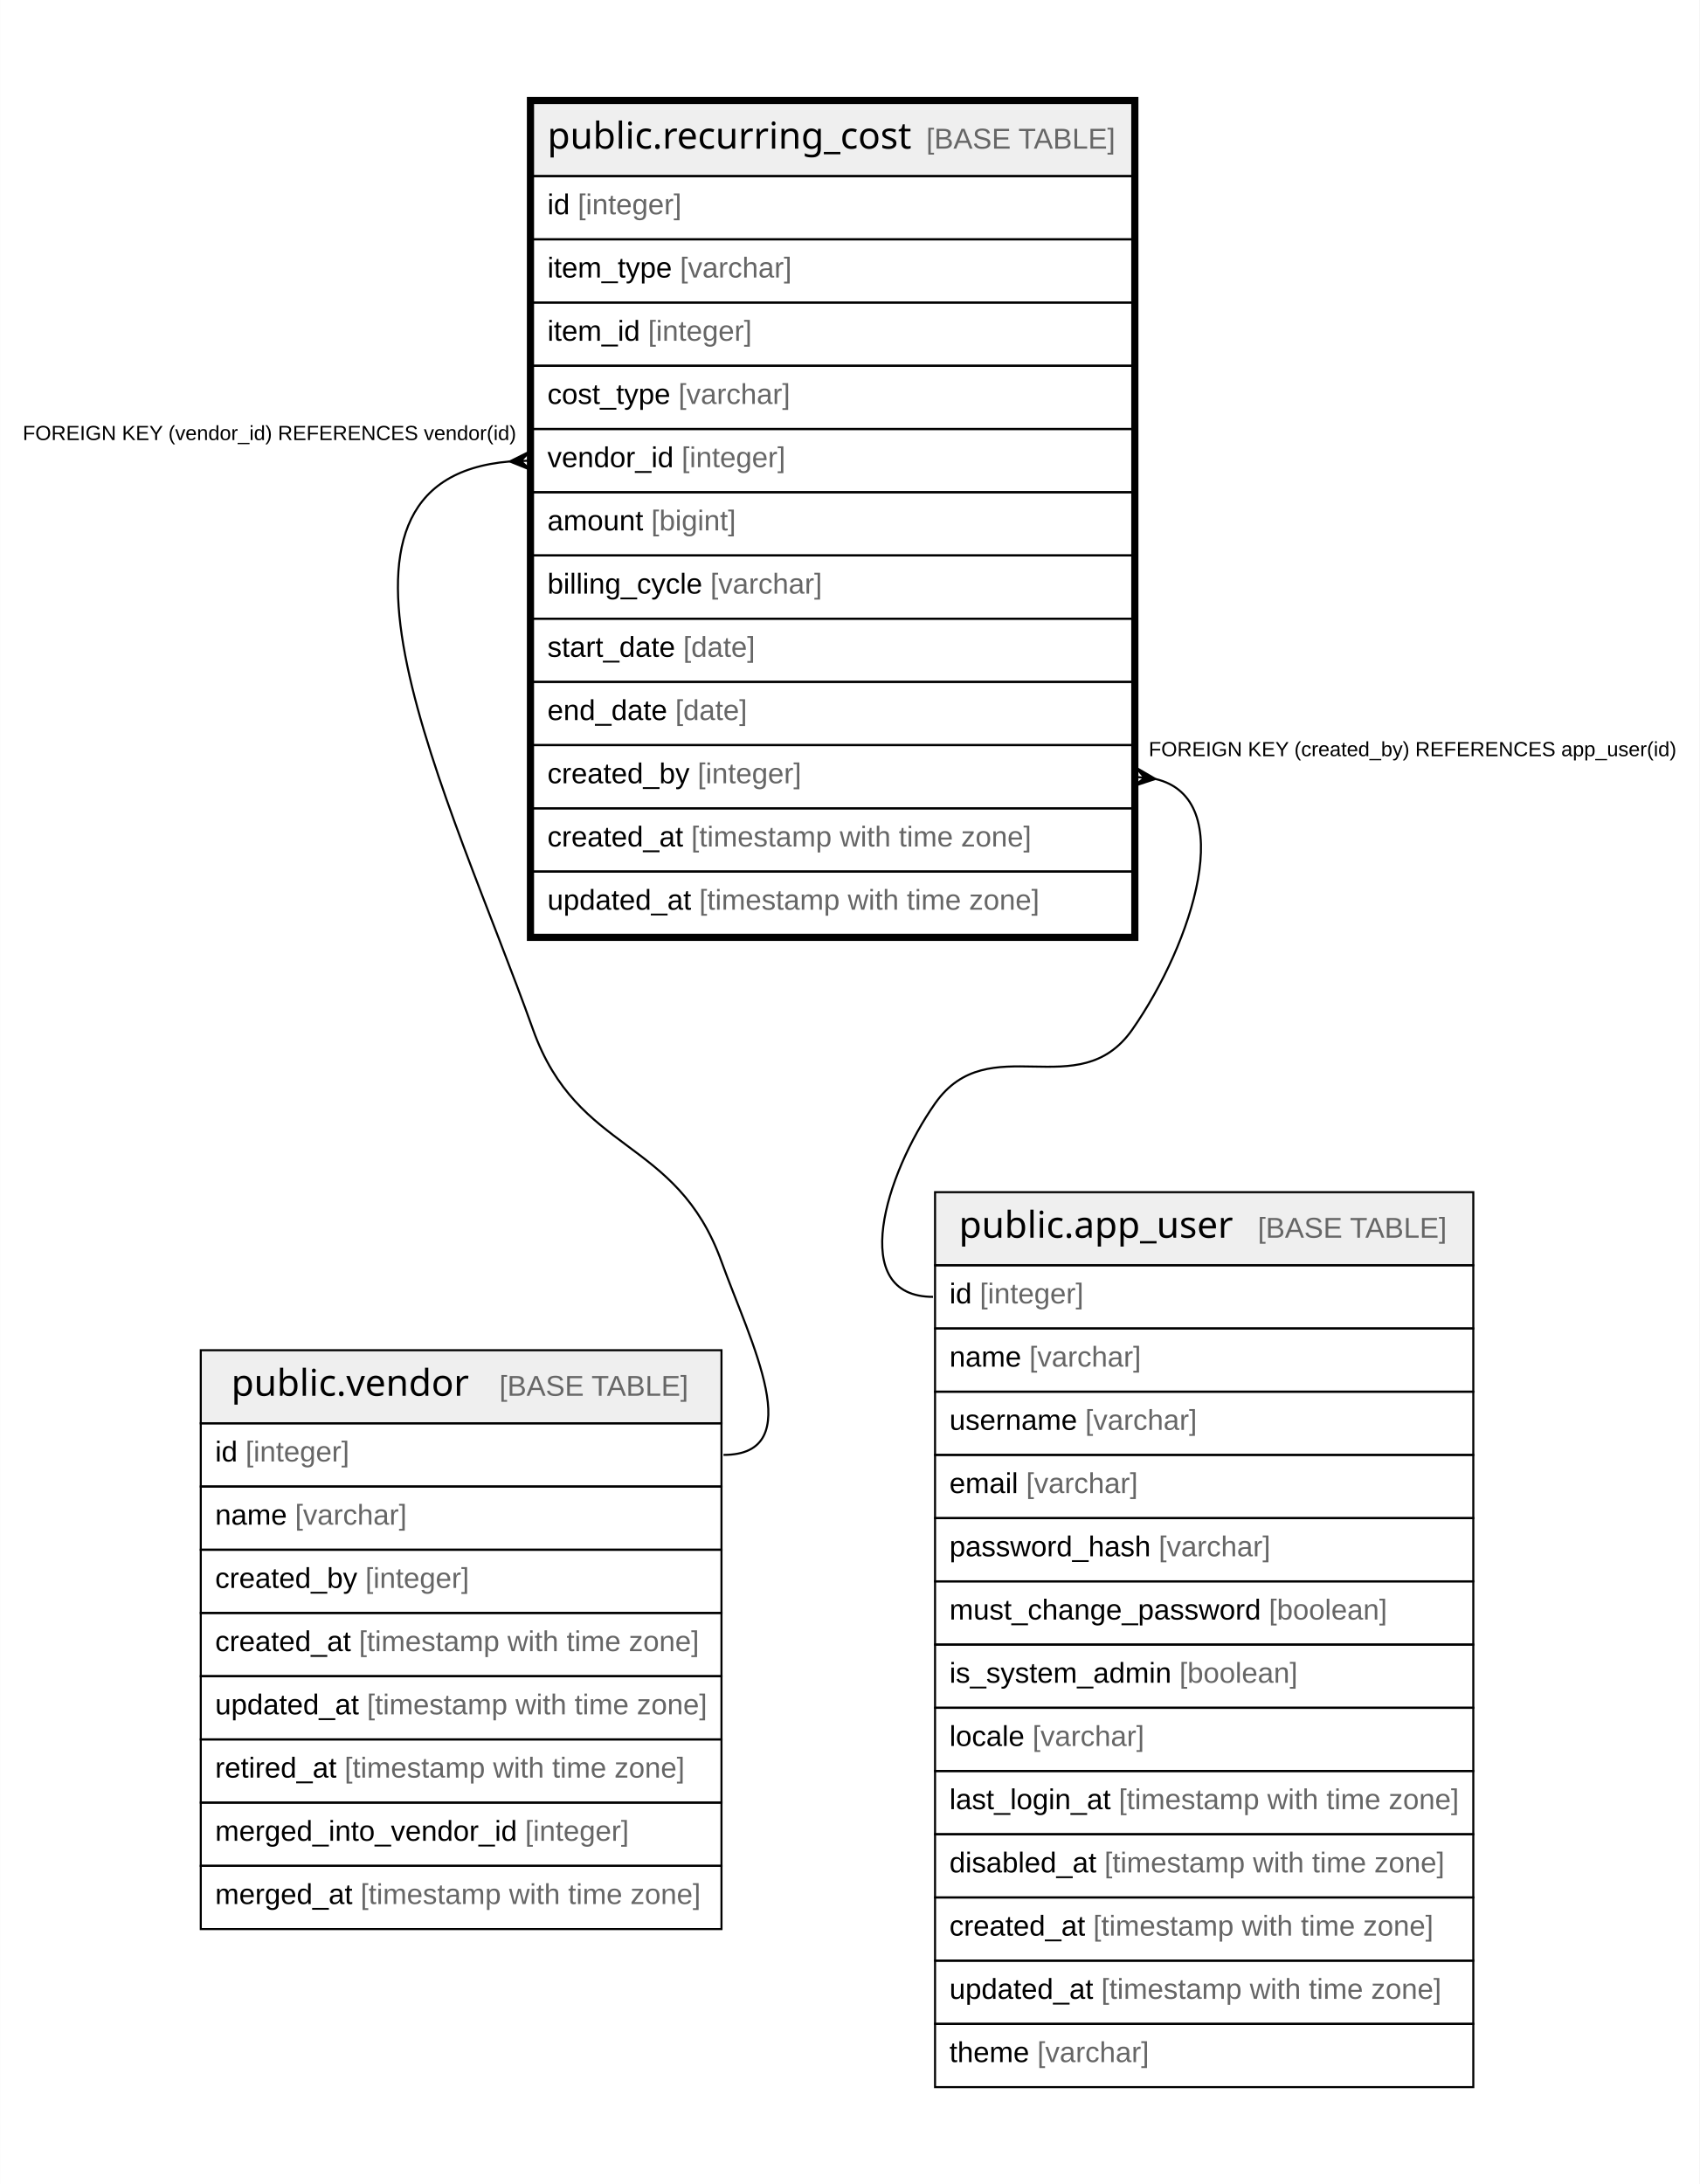
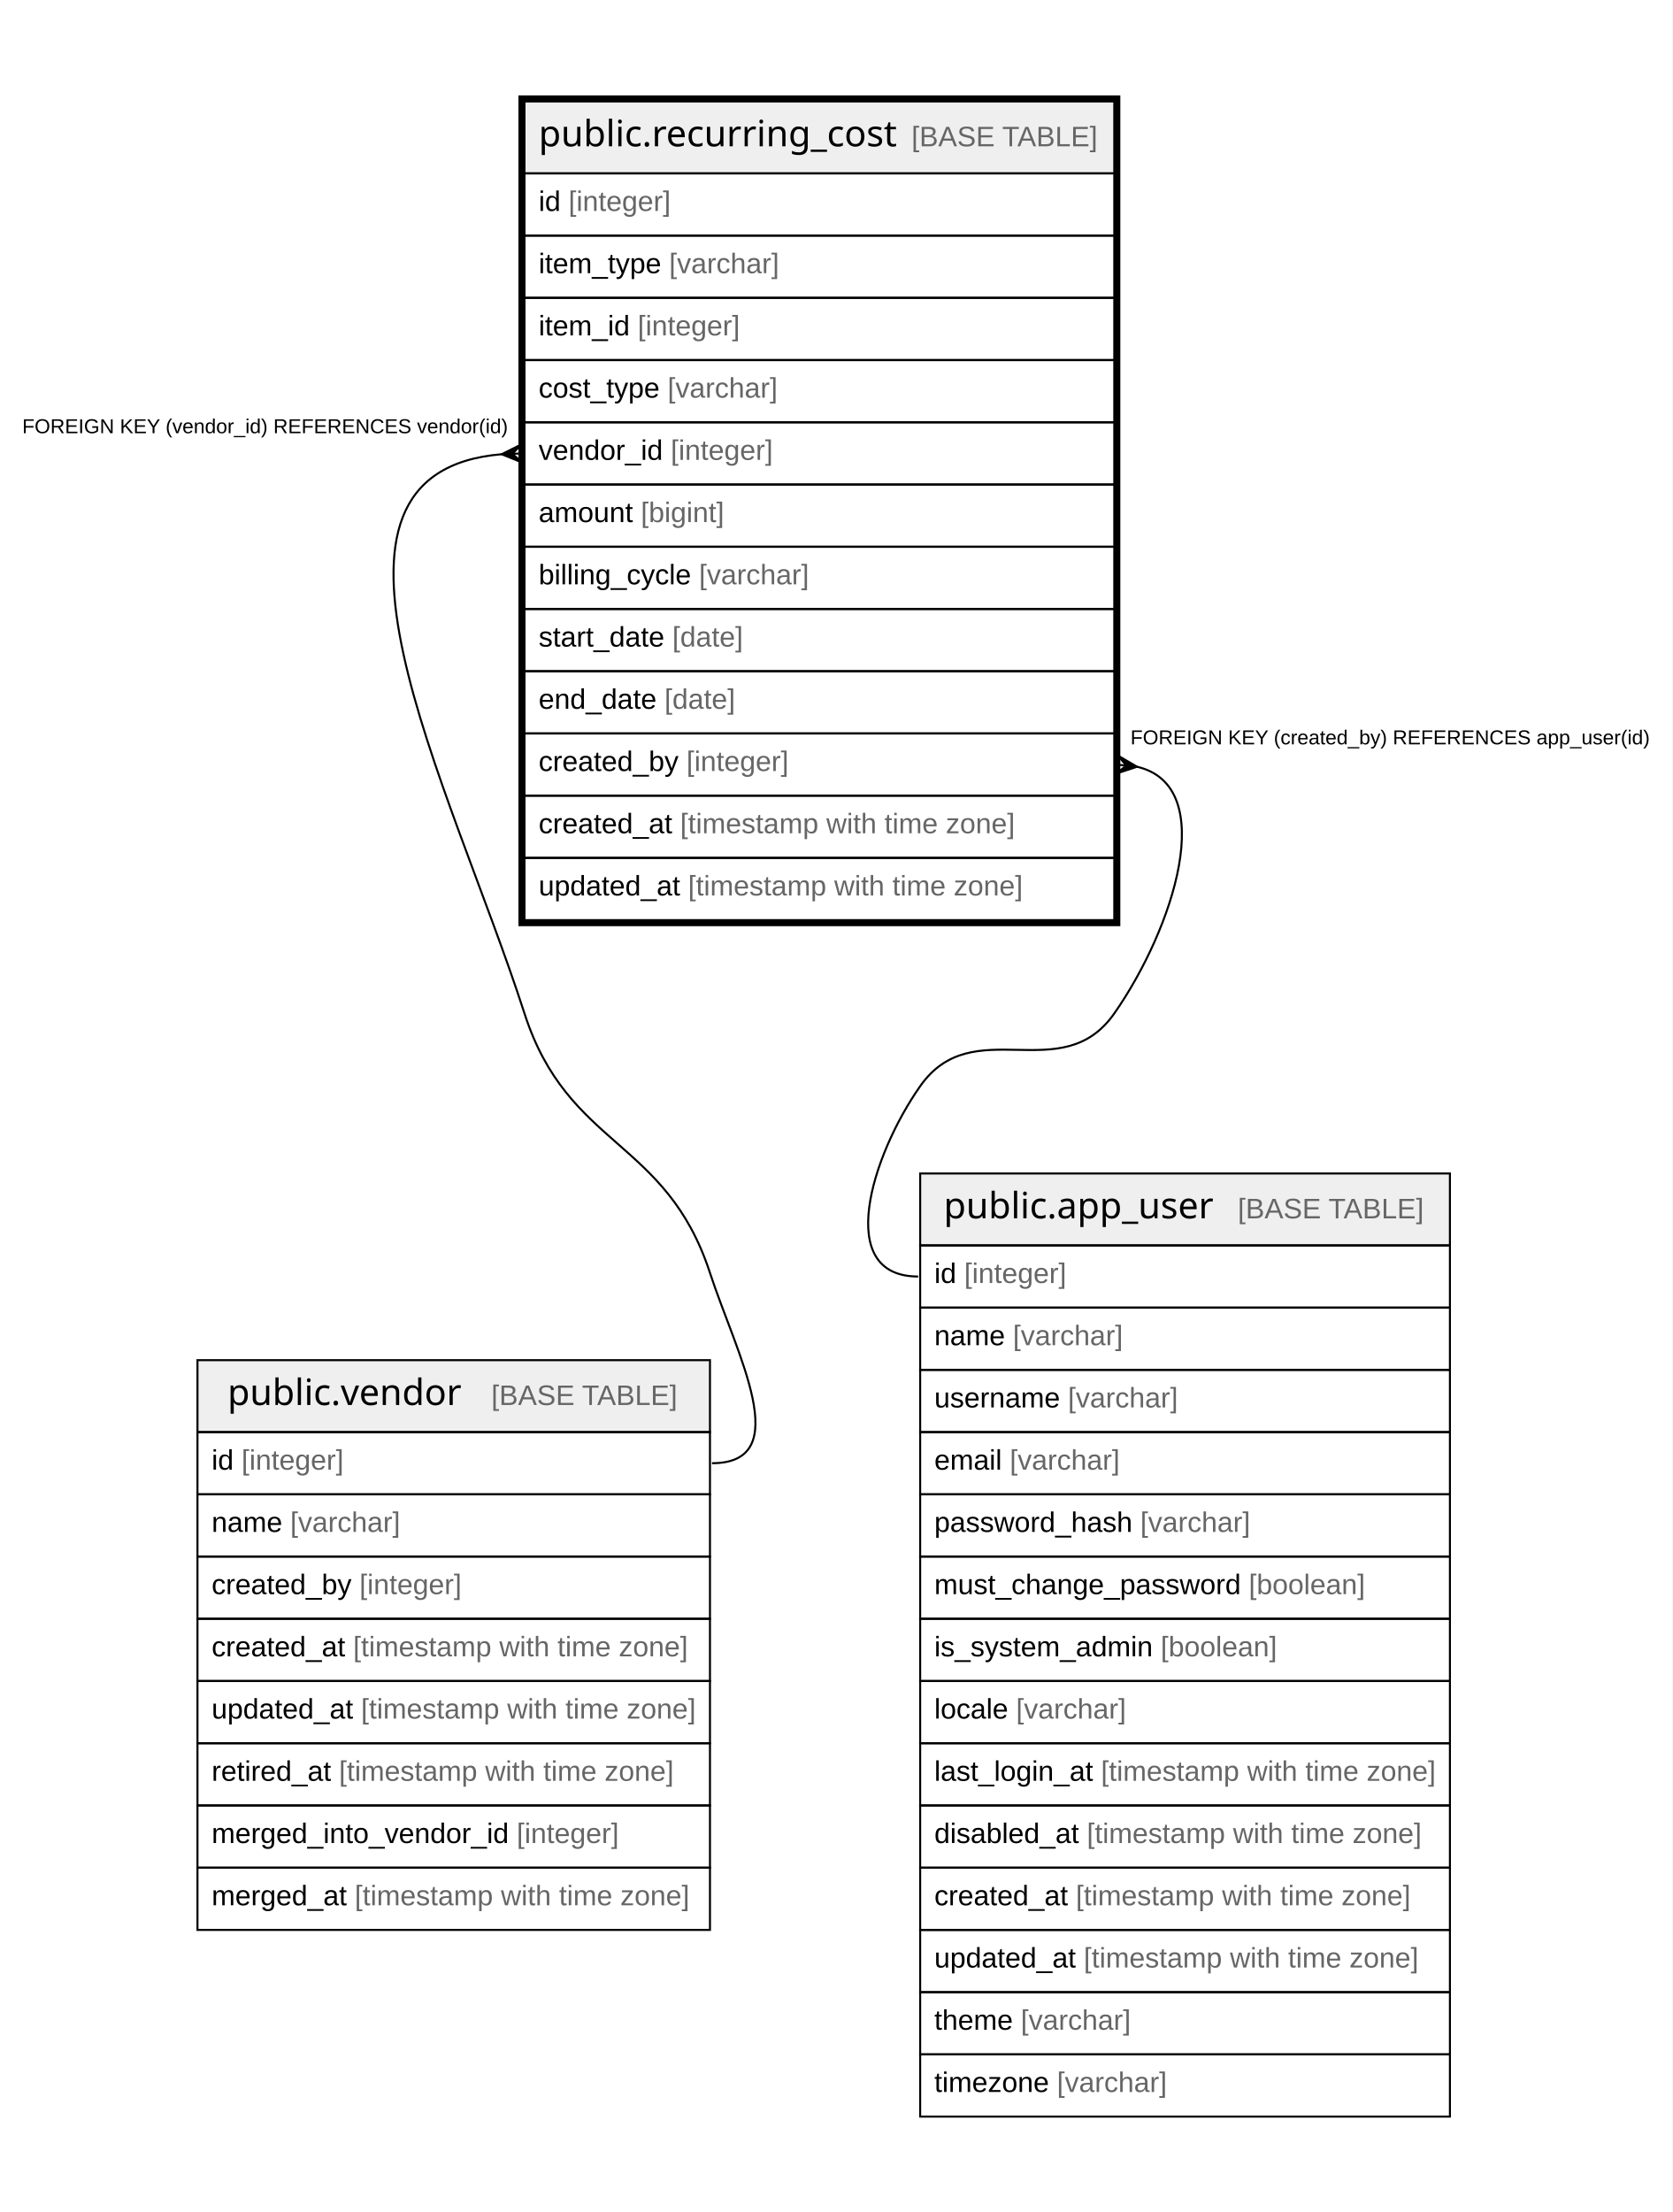
- <svg xmlns="http://www.w3.org/2000/svg" width="828pt" height="1064pt" viewBox="0.00 0.00 827.87 1064.00">
-   <g id="graph0" class="graph" transform="scale(1 1) rotate(0) translate(4 1060)">
-     <polygon fill="white" stroke="none" points="-4,4 -4,-1060 823.87,-1060 823.87,4 -4,4" />
+ <svg xmlns="http://www.w3.org/2000/svg" width="828pt" height="1095pt" viewBox="0.00 0.00 827.87 1094.80">
+   <g id="graph0" class="graph" transform="scale(1 1) rotate(0) translate(4 1090.8)">
+     <polygon fill="white" stroke="none" points="-4,4 -4,-1090.8 823.87,-1090.8 823.87,4 -4,4" />
    <g id="node1" class="node">
-       <polygon fill="#efefef" stroke="none" points="255.62,-974.2 255.62,-1009.8 547.56,-1009.8 547.56,-974.2 255.62,-974.2" />
-       <polygon fill="none" stroke="black" points="255.62,-974.2 255.62,-1009.8 547.56,-1009.8 547.56,-974.2 255.62,-974.2" />
-       <text text-anchor="start" x="262.62" y="-987.6" font-family="Arial Bold" font-size="18.00">public.recurring_cost</text>
-       <text text-anchor="start" x="416.07" y="-987.6" font-family="Arial" font-size="14.00">    </text>
-       <text text-anchor="start" x="447.19" y="-987.6" font-family="Arial" font-size="14.00" fill="#666666">[BASE TABLE]</text>
+       <polygon fill="#efefef" stroke="none" points="255.62,-1005 255.62,-1040.6 547.56,-1040.6 547.56,-1005 255.62,-1005" />
+       <polygon fill="none" stroke="black" points="255.62,-1005 255.62,-1040.6 547.56,-1040.6 547.56,-1005 255.62,-1005" />
+       <text text-anchor="start" x="262.62" y="-1018.4" font-family="Arial Bold" font-size="18.00">public.recurring_cost</text>
+       <text text-anchor="start" x="416.07" y="-1018.4" font-family="Arial" font-size="14.00">    </text>
+       <text text-anchor="start" x="447.19" y="-1018.4" font-family="Arial" font-size="14.00" fill="#666666">[BASE TABLE]</text>
+       <polygon fill="none" stroke="black" points="255.62,-974.2 255.62,-1005 547.56,-1005 547.56,-974.2 255.62,-974.2" />
+       <text text-anchor="start" x="262.62" y="-986.4" font-family="Arial" font-size="14.00">id </text>
+       <text text-anchor="start" x="277.41" y="-986.4" font-family="Arial" font-size="14.00" fill="#666666">[integer]</text>
      <polygon fill="none" stroke="black" points="255.62,-943.4 255.62,-974.2 547.56,-974.2 547.56,-943.4 255.62,-943.4" />
-       <text text-anchor="start" x="262.62" y="-955.6" font-family="Arial" font-size="14.00">id </text>
-       <text text-anchor="start" x="277.41" y="-955.6" font-family="Arial" font-size="14.00" fill="#666666">[integer]</text>
+       <text text-anchor="start" x="262.62" y="-955.6" font-family="Arial" font-size="14.00">item_type </text>
+       <text text-anchor="start" x="327.21" y="-955.6" font-family="Arial" font-size="14.00" fill="#666666">[varchar]</text>
      <polygon fill="none" stroke="black" points="255.62,-912.6 255.62,-943.4 547.56,-943.4 547.56,-912.6 255.62,-912.6" />
-       <text text-anchor="start" x="262.62" y="-924.8" font-family="Arial" font-size="14.00">item_type </text>
-       <text text-anchor="start" x="327.21" y="-924.8" font-family="Arial" font-size="14.00" fill="#666666">[varchar]</text>
+       <text text-anchor="start" x="262.62" y="-924.8" font-family="Arial" font-size="14.00">item_id </text>
+       <text text-anchor="start" x="311.65" y="-924.8" font-family="Arial" font-size="14.00" fill="#666666">[integer]</text>
      <polygon fill="none" stroke="black" points="255.62,-881.8 255.62,-912.6 547.56,-912.6 547.56,-881.8 255.62,-881.8" />
-       <text text-anchor="start" x="262.62" y="-894" font-family="Arial" font-size="14.00">item_id </text>
-       <text text-anchor="start" x="311.65" y="-894" font-family="Arial" font-size="14.00" fill="#666666">[integer]</text>
+       <text text-anchor="start" x="262.62" y="-894" font-family="Arial" font-size="14.00">cost_type </text>
+       <text text-anchor="start" x="326.44" y="-894" font-family="Arial" font-size="14.00" fill="#666666">[varchar]</text>
      <polygon fill="none" stroke="black" points="255.62,-851 255.62,-881.8 547.56,-881.8 547.56,-851 255.62,-851" />
-       <text text-anchor="start" x="262.62" y="-863.2" font-family="Arial" font-size="14.00">cost_type </text>
-       <text text-anchor="start" x="326.44" y="-863.2" font-family="Arial" font-size="14.00" fill="#666666">[varchar]</text>
+       <text text-anchor="start" x="262.62" y="-863.2" font-family="Arial" font-size="14.00">vendor_id </text>
+       <text text-anchor="start" x="328" y="-863.2" font-family="Arial" font-size="14.00" fill="#666666">[integer]</text>
      <polygon fill="none" stroke="black" points="255.62,-820.2 255.62,-851 547.56,-851 547.56,-820.2 255.62,-820.2" />
-       <text text-anchor="start" x="262.62" y="-832.4" font-family="Arial" font-size="14.00">vendor_id </text>
-       <text text-anchor="start" x="328" y="-832.4" font-family="Arial" font-size="14.00" fill="#666666">[integer]</text>
+       <text text-anchor="start" x="262.62" y="-832.4" font-family="Arial" font-size="14.00">amount </text>
+       <text text-anchor="start" x="313.21" y="-832.4" font-family="Arial" font-size="14.00" fill="#666666">[bigint]</text>
      <polygon fill="none" stroke="black" points="255.62,-789.4 255.62,-820.2 547.56,-820.2 547.56,-789.4 255.62,-789.4" />
-       <text text-anchor="start" x="262.62" y="-801.6" font-family="Arial" font-size="14.00">amount </text>
-       <text text-anchor="start" x="313.21" y="-801.6" font-family="Arial" font-size="14.00" fill="#666666">[bigint]</text>
+       <text text-anchor="start" x="262.62" y="-801.6" font-family="Arial" font-size="14.00">billing_cycle </text>
+       <text text-anchor="start" x="342" y="-801.6" font-family="Arial" font-size="14.00" fill="#666666">[varchar]</text>
      <polygon fill="none" stroke="black" points="255.62,-758.6 255.62,-789.4 547.56,-789.4 547.56,-758.6 255.62,-758.6" />
-       <text text-anchor="start" x="262.62" y="-770.8" font-family="Arial" font-size="14.00">billing_cycle </text>
-       <text text-anchor="start" x="342" y="-770.8" font-family="Arial" font-size="14.00" fill="#666666">[varchar]</text>
+       <text text-anchor="start" x="262.62" y="-770.8" font-family="Arial" font-size="14.00">start_date </text>
+       <text text-anchor="start" x="328.78" y="-770.8" font-family="Arial" font-size="14.00" fill="#666666">[date]</text>
      <polygon fill="none" stroke="black" points="255.62,-727.8 255.62,-758.6 547.56,-758.6 547.56,-727.8 255.62,-727.8" />
-       <text text-anchor="start" x="262.62" y="-740" font-family="Arial" font-size="14.00">start_date </text>
-       <text text-anchor="start" x="328.78" y="-740" font-family="Arial" font-size="14.00" fill="#666666">[date]</text>
+       <text text-anchor="start" x="262.62" y="-740" font-family="Arial" font-size="14.00">end_date </text>
+       <text text-anchor="start" x="324.91" y="-740" font-family="Arial" font-size="14.00" fill="#666666">[date]</text>
      <polygon fill="none" stroke="black" points="255.62,-697 255.62,-727.8 547.56,-727.8 547.56,-697 255.62,-697" />
-       <text text-anchor="start" x="262.62" y="-709.2" font-family="Arial" font-size="14.00">end_date </text>
-       <text text-anchor="start" x="324.91" y="-709.2" font-family="Arial" font-size="14.00" fill="#666666">[date]</text>
+       <text text-anchor="start" x="262.62" y="-709.2" font-family="Arial" font-size="14.00">created_by </text>
+       <text text-anchor="start" x="335.78" y="-709.2" font-family="Arial" font-size="14.00" fill="#666666">[integer]</text>
      <polygon fill="none" stroke="black" points="255.62,-666.2 255.62,-697 547.56,-697 547.56,-666.2 255.62,-666.2" />
-       <text text-anchor="start" x="262.62" y="-678.4" font-family="Arial" font-size="14.00">created_by </text>
-       <text text-anchor="start" x="335.78" y="-678.4" font-family="Arial" font-size="14.00" fill="#666666">[integer]</text>
+       <text text-anchor="start" x="262.62" y="-678.4" font-family="Arial" font-size="14.00">created_at </text>
+       <text text-anchor="start" x="332.67" y="-678.4" font-family="Arial" font-size="14.00" fill="#666666">[timestamp with time zone]</text>
      <polygon fill="none" stroke="black" points="255.62,-635.4 255.62,-666.2 547.56,-666.2 547.56,-635.4 255.62,-635.4" />
-       <text text-anchor="start" x="262.62" y="-647.6" font-family="Arial" font-size="14.00">created_at </text>
-       <text text-anchor="start" x="332.67" y="-647.6" font-family="Arial" font-size="14.00" fill="#666666">[timestamp with time zone]</text>
-       <polygon fill="none" stroke="black" points="255.62,-604.6 255.62,-635.4 547.56,-635.4 547.56,-604.6 255.62,-604.6" />
-       <text text-anchor="start" x="262.62" y="-616.8" font-family="Arial" font-size="14.00">updated_at </text>
-       <text text-anchor="start" x="336.58" y="-616.8" font-family="Arial" font-size="14.00" fill="#666666">[timestamp with time zone]</text>
-       <polygon fill="none" stroke="black" stroke-width="3" points="254.12,-603.1 254.12,-1011.3 549.06,-1011.3 549.06,-603.1 254.12,-603.1" />
+       <text text-anchor="start" x="262.62" y="-647.6" font-family="Arial" font-size="14.00">updated_at </text>
+       <text text-anchor="start" x="336.58" y="-647.6" font-family="Arial" font-size="14.00" fill="#666666">[timestamp with time zone]</text>
+       <polygon fill="none" stroke="black" stroke-width="3" points="254.12,-633.9 254.12,-1042.1 549.06,-1042.1 549.06,-633.9 254.12,-633.9" />
    </g>
    <g id="node2" class="node">
-       <polygon fill="#efefef" stroke="none" points="93.75,-366.6 93.75,-402.2 347.43,-402.2 347.43,-366.6 93.75,-366.6" />
-       <polygon fill="none" stroke="black" points="93.75,-366.6 93.75,-402.2 347.43,-402.2 347.43,-366.6 93.75,-366.6" />
-       <text text-anchor="start" x="108.61" y="-380" font-family="Arial Bold" font-size="18.00">public.vendor</text>
-       <text text-anchor="start" x="208.09" y="-380" font-family="Arial" font-size="14.00">    </text>
-       <text text-anchor="start" x="239.2" y="-380" font-family="Arial" font-size="14.00" fill="#666666">[BASE TABLE]</text>
-       <polygon fill="none" stroke="black" points="93.75,-335.8 93.75,-366.6 347.43,-366.6 347.43,-335.8 93.75,-335.8" />
-       <text text-anchor="start" x="100.75" y="-348" font-family="Arial" font-size="14.00">id </text>
-       <text text-anchor="start" x="115.54" y="-348" font-family="Arial" font-size="14.00" fill="#666666">[integer]</text>
-       <polygon fill="none" stroke="black" points="93.75,-305 93.75,-335.8 347.43,-335.8 347.43,-305 93.75,-305" />
-       <text text-anchor="start" x="100.75" y="-317.2" font-family="Arial" font-size="14.00">name </text>
-       <text text-anchor="start" x="139.66" y="-317.2" font-family="Arial" font-size="14.00" fill="#666666">[varchar]</text>
-       <polygon fill="none" stroke="black" points="93.75,-274.2 93.75,-305 347.43,-305 347.43,-274.2 93.75,-274.2" />
-       <text text-anchor="start" x="100.75" y="-286.4" font-family="Arial" font-size="14.00">created_by </text>
-       <text text-anchor="start" x="173.91" y="-286.4" font-family="Arial" font-size="14.00" fill="#666666">[integer]</text>
-       <polygon fill="none" stroke="black" points="93.75,-243.4 93.75,-274.2 347.43,-274.2 347.43,-243.4 93.75,-243.4" />
-       <text text-anchor="start" x="100.75" y="-255.6" font-family="Arial" font-size="14.00">created_at </text>
-       <text text-anchor="start" x="170.8" y="-255.6" font-family="Arial" font-size="14.00" fill="#666666">[timestamp with time zone]</text>
-       <polygon fill="none" stroke="black" points="93.75,-212.6 93.75,-243.4 347.43,-243.4 347.43,-212.6 93.75,-212.6" />
-       <text text-anchor="start" x="100.75" y="-224.8" font-family="Arial" font-size="14.00">updated_at </text>
-       <text text-anchor="start" x="174.71" y="-224.8" font-family="Arial" font-size="14.00" fill="#666666">[timestamp with time zone]</text>
-       <polygon fill="none" stroke="black" points="93.75,-181.8 93.75,-212.6 347.43,-212.6 347.43,-181.8 93.75,-181.8" />
-       <text text-anchor="start" x="100.75" y="-194" font-family="Arial" font-size="14.00">retired_at </text>
-       <text text-anchor="start" x="163.79" y="-194" font-family="Arial" font-size="14.00" fill="#666666">[timestamp with time zone]</text>
-       <polygon fill="none" stroke="black" points="93.75,-151 93.75,-181.8 347.43,-181.8 347.43,-151 93.75,-151" />
-       <text text-anchor="start" x="100.75" y="-163.2" font-family="Arial" font-size="14.00">merged_into_vendor_id </text>
-       <text text-anchor="start" x="251.75" y="-163.2" font-family="Arial" font-size="14.00" fill="#666666">[integer]</text>
-       <polygon fill="none" stroke="black" points="93.75,-120.2 93.75,-151 347.43,-151 347.43,-120.2 93.75,-120.2" />
-       <text text-anchor="start" x="100.75" y="-132.4" font-family="Arial" font-size="14.00">merged_at </text>
-       <text text-anchor="start" x="171.57" y="-132.4" font-family="Arial" font-size="14.00" fill="#666666">[timestamp with time zone]</text>
+       <polygon fill="#efefef" stroke="none" points="93.75,-382 93.75,-417.6 347.43,-417.6 347.43,-382 93.75,-382" />
+       <polygon fill="none" stroke="black" points="93.75,-382 93.75,-417.6 347.43,-417.6 347.43,-382 93.75,-382" />
+       <text text-anchor="start" x="108.61" y="-395.4" font-family="Arial Bold" font-size="18.00">public.vendor</text>
+       <text text-anchor="start" x="208.09" y="-395.4" font-family="Arial" font-size="14.00">    </text>
+       <text text-anchor="start" x="239.2" y="-395.4" font-family="Arial" font-size="14.00" fill="#666666">[BASE TABLE]</text>
+       <polygon fill="none" stroke="black" points="93.75,-351.2 93.75,-382 347.43,-382 347.43,-351.2 93.75,-351.2" />
+       <text text-anchor="start" x="100.75" y="-363.4" font-family="Arial" font-size="14.00">id </text>
+       <text text-anchor="start" x="115.54" y="-363.4" font-family="Arial" font-size="14.00" fill="#666666">[integer]</text>
+       <polygon fill="none" stroke="black" points="93.75,-320.4 93.75,-351.2 347.43,-351.2 347.43,-320.4 93.75,-320.4" />
+       <text text-anchor="start" x="100.75" y="-332.6" font-family="Arial" font-size="14.00">name </text>
+       <text text-anchor="start" x="139.66" y="-332.6" font-family="Arial" font-size="14.00" fill="#666666">[varchar]</text>
+       <polygon fill="none" stroke="black" points="93.75,-289.6 93.75,-320.4 347.43,-320.4 347.43,-289.6 93.75,-289.6" />
+       <text text-anchor="start" x="100.75" y="-301.8" font-family="Arial" font-size="14.00">created_by </text>
+       <text text-anchor="start" x="173.91" y="-301.8" font-family="Arial" font-size="14.00" fill="#666666">[integer]</text>
+       <polygon fill="none" stroke="black" points="93.75,-258.8 93.75,-289.6 347.43,-289.6 347.43,-258.8 93.75,-258.8" />
+       <text text-anchor="start" x="100.75" y="-271" font-family="Arial" font-size="14.00">created_at </text>
+       <text text-anchor="start" x="170.8" y="-271" font-family="Arial" font-size="14.00" fill="#666666">[timestamp with time zone]</text>
+       <polygon fill="none" stroke="black" points="93.75,-228 93.75,-258.8 347.43,-258.8 347.43,-228 93.75,-228" />
+       <text text-anchor="start" x="100.75" y="-240.2" font-family="Arial" font-size="14.00">updated_at </text>
+       <text text-anchor="start" x="174.71" y="-240.2" font-family="Arial" font-size="14.00" fill="#666666">[timestamp with time zone]</text>
+       <polygon fill="none" stroke="black" points="93.75,-197.2 93.75,-228 347.43,-228 347.43,-197.2 93.75,-197.2" />
+       <text text-anchor="start" x="100.75" y="-209.4" font-family="Arial" font-size="14.00">retired_at </text>
+       <text text-anchor="start" x="163.79" y="-209.4" font-family="Arial" font-size="14.00" fill="#666666">[timestamp with time zone]</text>
+       <polygon fill="none" stroke="black" points="93.75,-166.4 93.75,-197.2 347.43,-197.2 347.43,-166.4 93.75,-166.4" />
+       <text text-anchor="start" x="100.75" y="-178.6" font-family="Arial" font-size="14.00">merged_into_vendor_id </text>
+       <text text-anchor="start" x="251.75" y="-178.6" font-family="Arial" font-size="14.00" fill="#666666">[integer]</text>
+       <polygon fill="none" stroke="black" points="93.75,-135.6 93.75,-166.4 347.43,-166.4 347.43,-135.6 93.75,-135.6" />
+       <text text-anchor="start" x="100.75" y="-147.8" font-family="Arial" font-size="14.00">merged_at </text>
+       <text text-anchor="start" x="171.57" y="-147.8" font-family="Arial" font-size="14.00" fill="#666666">[timestamp with time zone]</text>
    </g>
    <g id="edge1" class="edge">
-       <path fill="none" stroke="black" d="M244.32,-835.19C136.24,-826.19 215.41,-671.03 255.62,-558.4 277.38,-497.46 325.46,-506.26 347.43,-445.4 361.65,-406.02 390.3,-351.2 348.43,-351.2" />
-       <polygon fill="black" stroke="black" points="244.3,-835.19 254.11,-840.08 249.63,-835.4 253.96,-835.57 253.96,-835.57 253.96,-835.57 249.63,-835.4 254.47,-831.09 244.3,-835.19" />
-       <text text-anchor="start" x="7" y="-845.6" font-family="Arial" font-size="10.00">FOREIGN KEY (vendor_id) REFERENCES vendor(id)</text>
+       <path fill="none" stroke="black" d="M244.33,-865.99C136.44,-857.06 218.9,-703.01 255.62,-589.2 277.17,-522.44 325.65,-527.49 347.43,-460.8 360.43,-421 390.3,-366.6 348.43,-366.6" />
+       <polygon fill="black" stroke="black" points="244.3,-865.99 254.11,-870.88 249.63,-866.2 253.96,-866.37 253.96,-866.37 253.96,-866.37 249.63,-866.2 254.47,-861.89 244.3,-865.99" />
+       <text text-anchor="start" x="7" y="-876.4" font-family="Arial" font-size="10.00">FOREIGN KEY (vendor_id) REFERENCES vendor(id)</text>
    </g>
    <g id="node3" class="node">
-       <polygon fill="#efefef" stroke="none" points="451.48,-443.6 451.48,-479.2 713.71,-479.2 713.71,-443.6 451.48,-443.6" />
-       <polygon fill="none" stroke="black" points="451.48,-443.6 451.48,-479.2 713.71,-479.2 713.71,-443.6 451.48,-443.6" />
-       <text text-anchor="start" x="463.11" y="-457" font-family="Arial Bold" font-size="18.00">public.app_user</text>
-       <text text-anchor="start" x="577.58" y="-457" font-family="Arial" font-size="14.00">    </text>
-       <text text-anchor="start" x="608.7" y="-457" font-family="Arial" font-size="14.00" fill="#666666">[BASE TABLE]</text>
+       <polygon fill="#efefef" stroke="none" points="451.48,-474.4 451.48,-510 713.71,-510 713.71,-474.4 451.48,-474.4" />
+       <polygon fill="none" stroke="black" points="451.48,-474.4 451.48,-510 713.71,-510 713.71,-474.4 451.48,-474.4" />
+       <text text-anchor="start" x="463.11" y="-487.8" font-family="Arial Bold" font-size="18.00">public.app_user</text>
+       <text text-anchor="start" x="577.58" y="-487.8" font-family="Arial" font-size="14.00">    </text>
+       <text text-anchor="start" x="608.7" y="-487.8" font-family="Arial" font-size="14.00" fill="#666666">[BASE TABLE]</text>
+       <polygon fill="none" stroke="black" points="451.48,-443.6 451.48,-474.4 713.71,-474.4 713.71,-443.6 451.48,-443.6" />
+       <text text-anchor="start" x="458.48" y="-455.8" font-family="Arial" font-size="14.00">id </text>
+       <text text-anchor="start" x="473.27" y="-455.8" font-family="Arial" font-size="14.00" fill="#666666">[integer]</text>
      <polygon fill="none" stroke="black" points="451.48,-412.8 451.48,-443.6 713.71,-443.6 713.71,-412.8 451.48,-412.8" />
-       <text text-anchor="start" x="458.48" y="-425" font-family="Arial" font-size="14.00">id </text>
-       <text text-anchor="start" x="473.27" y="-425" font-family="Arial" font-size="14.00" fill="#666666">[integer]</text>
+       <text text-anchor="start" x="458.48" y="-425" font-family="Arial" font-size="14.00">name </text>
+       <text text-anchor="start" x="497.39" y="-425" font-family="Arial" font-size="14.00" fill="#666666">[varchar]</text>
      <polygon fill="none" stroke="black" points="451.48,-382 451.48,-412.8 713.71,-412.8 713.71,-382 451.48,-382" />
-       <text text-anchor="start" x="458.48" y="-394.2" font-family="Arial" font-size="14.00">name </text>
-       <text text-anchor="start" x="497.39" y="-394.2" font-family="Arial" font-size="14.00" fill="#666666">[varchar]</text>
+       <text text-anchor="start" x="458.48" y="-394.2" font-family="Arial" font-size="14.00">username </text>
+       <text text-anchor="start" x="524.62" y="-394.2" font-family="Arial" font-size="14.00" fill="#666666">[varchar]</text>
      <polygon fill="none" stroke="black" points="451.48,-351.2 451.48,-382 713.71,-382 713.71,-351.2 451.48,-351.2" />
-       <text text-anchor="start" x="458.48" y="-363.4" font-family="Arial" font-size="14.00">username </text>
-       <text text-anchor="start" x="524.62" y="-363.4" font-family="Arial" font-size="14.00" fill="#666666">[varchar]</text>
+       <text text-anchor="start" x="458.48" y="-363.4" font-family="Arial" font-size="14.00">email </text>
+       <text text-anchor="start" x="495.83" y="-363.4" font-family="Arial" font-size="14.00" fill="#666666">[varchar]</text>
      <polygon fill="none" stroke="black" points="451.48,-320.4 451.48,-351.2 713.71,-351.2 713.71,-320.4 451.48,-320.4" />
-       <text text-anchor="start" x="458.48" y="-332.6" font-family="Arial" font-size="14.00">email </text>
-       <text text-anchor="start" x="495.83" y="-332.6" font-family="Arial" font-size="14.00" fill="#666666">[varchar]</text>
+       <text text-anchor="start" x="458.48" y="-332.6" font-family="Arial" font-size="14.00">password_hash </text>
+       <text text-anchor="start" x="560.43" y="-332.6" font-family="Arial" font-size="14.00" fill="#666666">[varchar]</text>
      <polygon fill="none" stroke="black" points="451.48,-289.6 451.48,-320.4 713.71,-320.4 713.71,-289.6 451.48,-289.6" />
-       <text text-anchor="start" x="458.48" y="-301.8" font-family="Arial" font-size="14.00">password_hash </text>
-       <text text-anchor="start" x="560.43" y="-301.8" font-family="Arial" font-size="14.00" fill="#666666">[varchar]</text>
+       <text text-anchor="start" x="458.48" y="-301.8" font-family="Arial" font-size="14.00">must_change_password </text>
+       <text text-anchor="start" x="614.13" y="-301.8" font-family="Arial" font-size="14.00" fill="#666666">[boolean]</text>
      <polygon fill="none" stroke="black" points="451.48,-258.8 451.48,-289.6 713.71,-289.6 713.71,-258.8 451.48,-258.8" />
-       <text text-anchor="start" x="458.48" y="-271" font-family="Arial" font-size="14.00">must_change_password </text>
-       <text text-anchor="start" x="614.13" y="-271" font-family="Arial" font-size="14.00" fill="#666666">[boolean]</text>
+       <text text-anchor="start" x="458.48" y="-271" font-family="Arial" font-size="14.00">is_system_admin </text>
+       <text text-anchor="start" x="570.52" y="-271" font-family="Arial" font-size="14.00" fill="#666666">[boolean]</text>
      <polygon fill="none" stroke="black" points="451.48,-228 451.48,-258.8 713.71,-258.8 713.71,-228 451.48,-228" />
-       <text text-anchor="start" x="458.48" y="-240.2" font-family="Arial" font-size="14.00">is_system_admin </text>
-       <text text-anchor="start" x="570.52" y="-240.2" font-family="Arial" font-size="14.00" fill="#666666">[boolean]</text>
+       <text text-anchor="start" x="458.48" y="-240.2" font-family="Arial" font-size="14.00">locale </text>
+       <text text-anchor="start" x="498.95" y="-240.2" font-family="Arial" font-size="14.00" fill="#666666">[varchar]</text>
      <polygon fill="none" stroke="black" points="451.48,-197.2 451.48,-228 713.71,-228 713.71,-197.2 451.48,-197.2" />
-       <text text-anchor="start" x="458.48" y="-209.4" font-family="Arial" font-size="14.00">locale </text>
-       <text text-anchor="start" x="498.95" y="-209.4" font-family="Arial" font-size="14.00" fill="#666666">[varchar]</text>
+       <text text-anchor="start" x="458.48" y="-209.4" font-family="Arial" font-size="14.00">last_login_at </text>
+       <text text-anchor="start" x="540.98" y="-209.4" font-family="Arial" font-size="14.00" fill="#666666">[timestamp with time zone]</text>
      <polygon fill="none" stroke="black" points="451.48,-166.4 451.48,-197.2 713.71,-197.2 713.71,-166.4 451.48,-166.4" />
-       <text text-anchor="start" x="458.48" y="-178.6" font-family="Arial" font-size="14.00">last_login_at </text>
-       <text text-anchor="start" x="540.98" y="-178.6" font-family="Arial" font-size="14.00" fill="#666666">[timestamp with time zone]</text>
+       <text text-anchor="start" x="458.48" y="-178.6" font-family="Arial" font-size="14.00">disabled_at </text>
+       <text text-anchor="start" x="533.98" y="-178.6" font-family="Arial" font-size="14.00" fill="#666666">[timestamp with time zone]</text>
      <polygon fill="none" stroke="black" points="451.48,-135.6 451.48,-166.4 713.71,-166.4 713.71,-135.6 451.48,-135.6" />
-       <text text-anchor="start" x="458.48" y="-147.8" font-family="Arial" font-size="14.00">disabled_at </text>
-       <text text-anchor="start" x="533.98" y="-147.8" font-family="Arial" font-size="14.00" fill="#666666">[timestamp with time zone]</text>
+       <text text-anchor="start" x="458.48" y="-147.8" font-family="Arial" font-size="14.00">created_at </text>
+       <text text-anchor="start" x="528.53" y="-147.8" font-family="Arial" font-size="14.00" fill="#666666">[timestamp with time zone]</text>
      <polygon fill="none" stroke="black" points="451.48,-104.8 451.48,-135.6 713.71,-135.6 713.71,-104.8 451.48,-104.8" />
-       <text text-anchor="start" x="458.48" y="-117" font-family="Arial" font-size="14.00">created_at </text>
-       <text text-anchor="start" x="528.53" y="-117" font-family="Arial" font-size="14.00" fill="#666666">[timestamp with time zone]</text>
+       <text text-anchor="start" x="458.48" y="-117" font-family="Arial" font-size="14.00">updated_at </text>
+       <text text-anchor="start" x="532.44" y="-117" font-family="Arial" font-size="14.00" fill="#666666">[timestamp with time zone]</text>
      <polygon fill="none" stroke="black" points="451.48,-74 451.48,-104.8 713.71,-104.8 713.71,-74 451.48,-74" />
-       <text text-anchor="start" x="458.48" y="-86.2" font-family="Arial" font-size="14.00">updated_at </text>
-       <text text-anchor="start" x="532.44" y="-86.2" font-family="Arial" font-size="14.00" fill="#666666">[timestamp with time zone]</text>
+       <text text-anchor="start" x="458.48" y="-86.2" font-family="Arial" font-size="14.00">theme </text>
+       <text text-anchor="start" x="501.28" y="-86.2" font-family="Arial" font-size="14.00" fill="#666666">[varchar]</text>
      <polygon fill="none" stroke="black" points="451.48,-43.2 451.48,-74 713.71,-74 713.71,-43.2 451.48,-43.2" />
-       <text text-anchor="start" x="458.48" y="-55.4" font-family="Arial" font-size="14.00">theme </text>
-       <text text-anchor="start" x="501.28" y="-55.4" font-family="Arial" font-size="14.00" fill="#666666">[varchar]</text>
+       <text text-anchor="start" x="458.48" y="-55.4" font-family="Arial" font-size="14.00">timezone </text>
+       <text text-anchor="start" x="519.18" y="-55.4" font-family="Arial" font-size="14.00" fill="#666666">[varchar]</text>
    </g>
    <g id="edge2" class="edge">
-       <path fill="none" stroke="black" d="M558.71,-680.54C599.95,-671.05 576.8,-600.21 547.56,-558.4 521.43,-521.03 477.66,-559.74 451.48,-522.4 427.44,-488.12 408.61,-428.2 450.48,-428.2" />
-       <polygon fill="black" stroke="black" points="558.84,-680.52 548.43,-677.09 553.54,-681.08 549.23,-681.53 549.23,-681.53 549.23,-681.53 553.54,-681.08 549.36,-686.04 558.84,-680.52" />
-       <text text-anchor="start" x="555.56" y="-691.6" font-family="Arial" font-size="10.00">FOREIGN KEY (created_by) REFERENCES app_user(id)</text>
+       <path fill="none" stroke="black" d="M558.71,-711.34C599.95,-701.85 576.8,-631.01 547.56,-589.2 521.43,-551.83 477.66,-590.54 451.48,-553.2 427.44,-518.92 408.61,-459 450.48,-459" />
+       <polygon fill="black" stroke="black" points="558.84,-711.32 548.43,-707.89 553.54,-711.88 549.23,-712.33 549.23,-712.33 549.23,-712.33 553.54,-711.88 549.36,-716.84 558.84,-711.32" />
+       <text text-anchor="start" x="555.56" y="-722.4" font-family="Arial" font-size="10.00">FOREIGN KEY (created_by) REFERENCES app_user(id)</text>
    </g>
  </g>
</svg>
